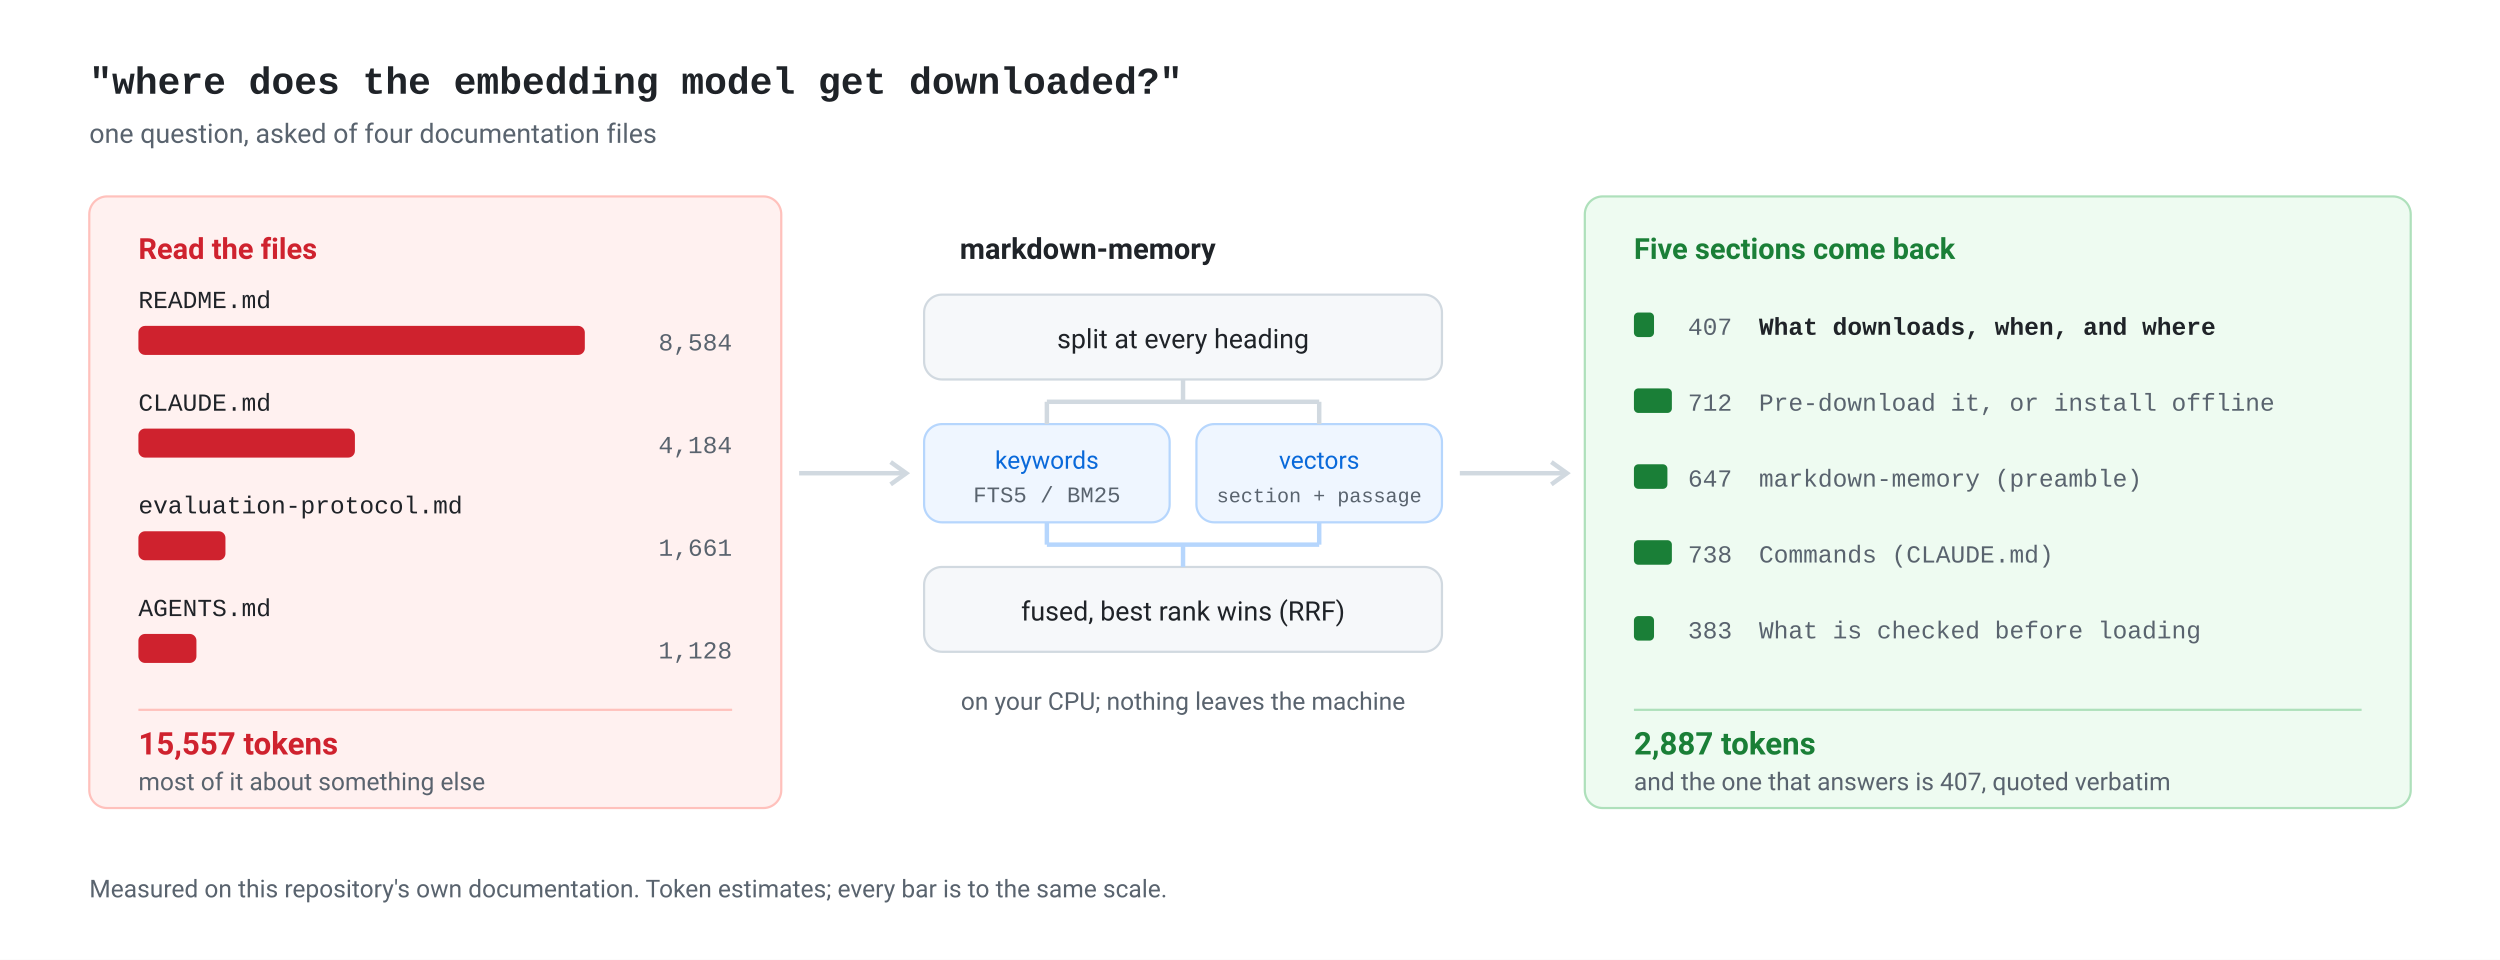
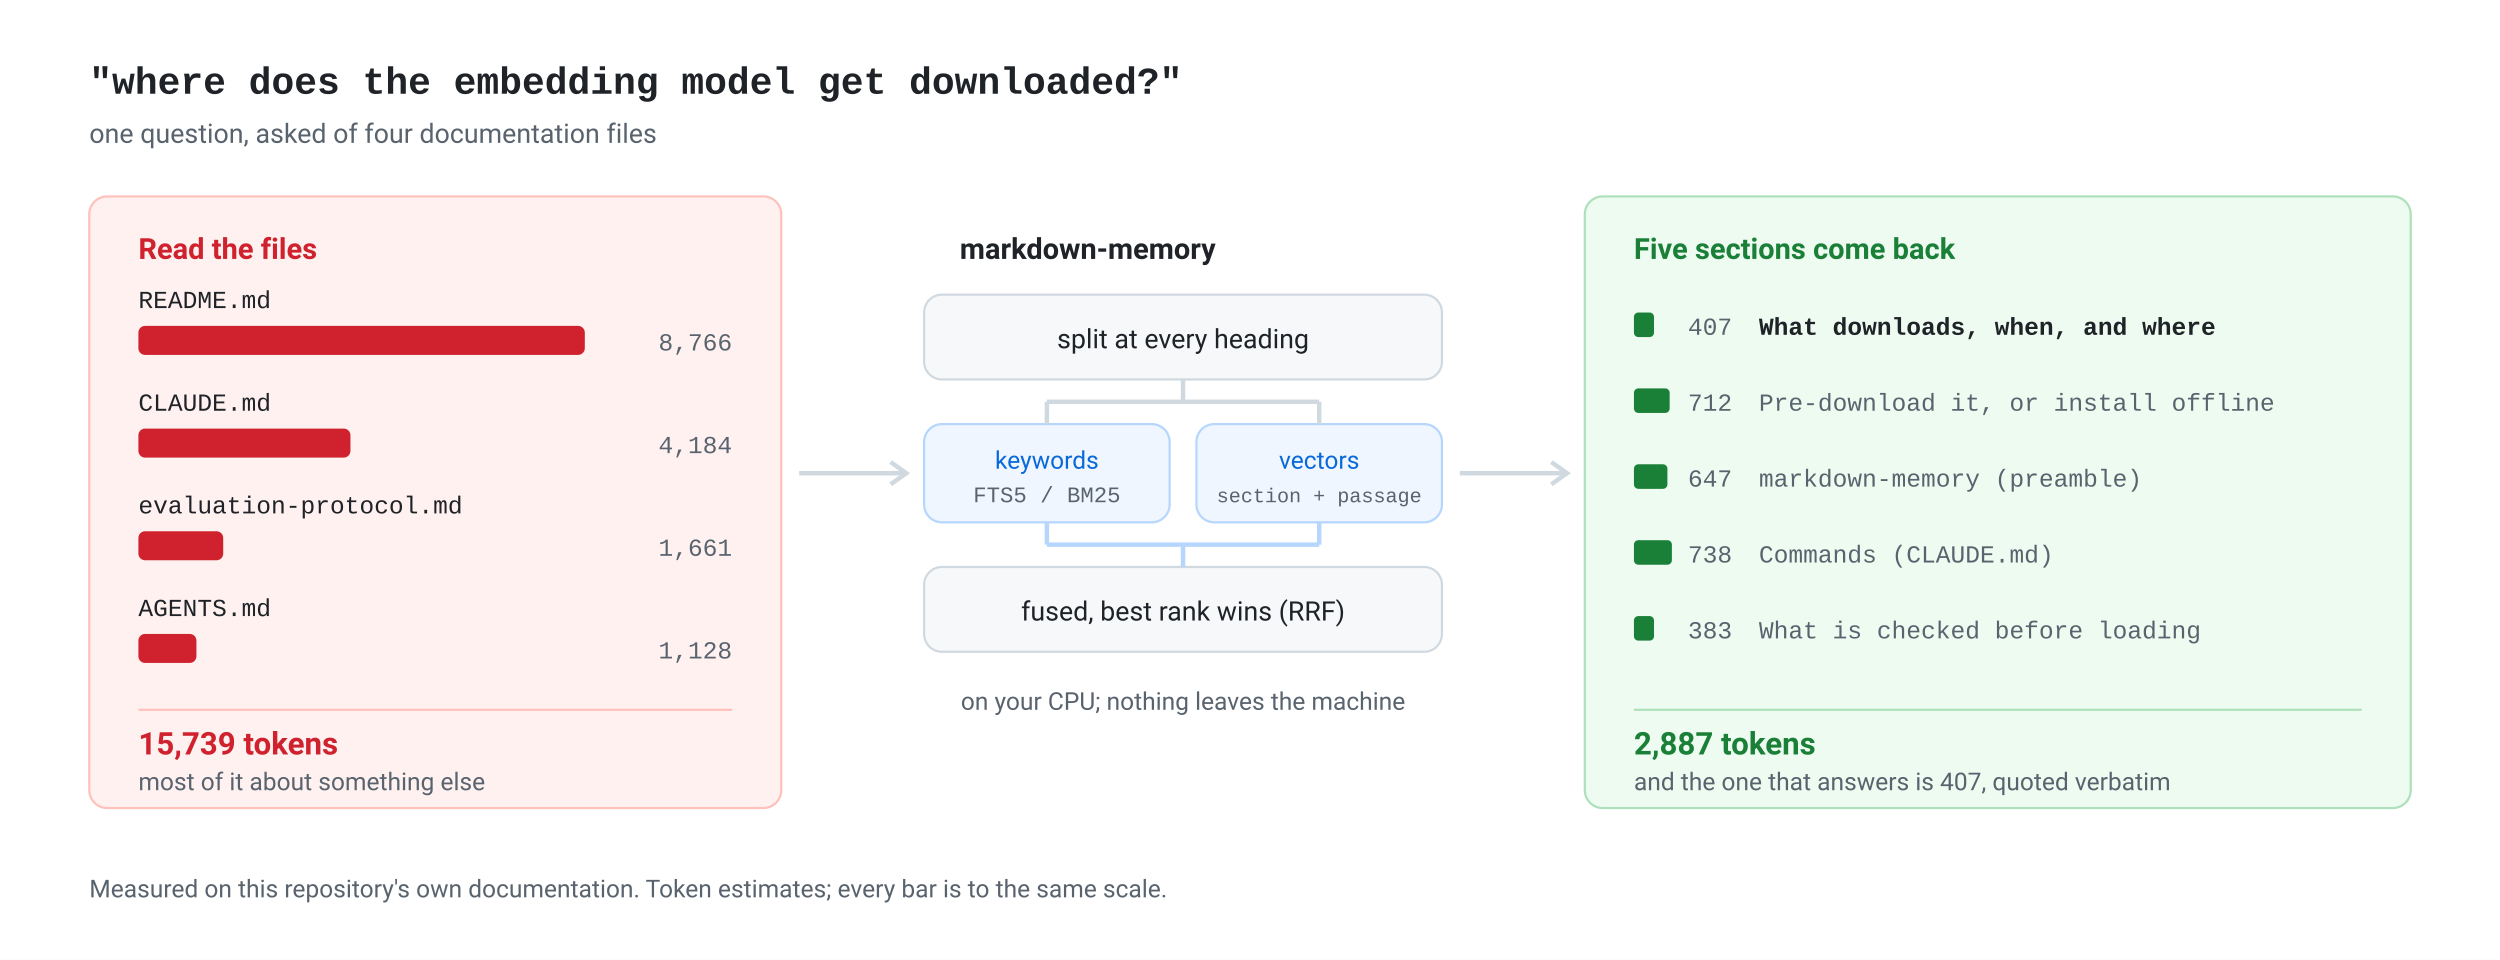
- <svg xmlns="http://www.w3.org/2000/svg" viewBox="0 0 1120 430" width="1120" height="430" role="img" aria-label="One question: reading four whole files costs 15,557 tokens; markdown-memory returns five sections totalling 2,887, and the one that answers is 407 tokens.">
+ <svg xmlns="http://www.w3.org/2000/svg" viewBox="0 0 1120 430" width="1120" height="430" role="img" aria-label="One question: reading four whole files costs 15,739 tokens; markdown-memory returns five sections totalling 2,887, and the one that answers is 407 tokens.">
  <rect width="1120" height="430" fill="#ffffff" />
  <text x="40" y="42" font-family="ui-monospace,SFMono-Regular,Menlo,Consolas,'Liberation Mono',monospace" font-size="17" font-weight="600" fill="#1f2328" text-anchor="start">"where does the embedding model get downloaded?"</text>
  <text x="40" y="64" font-family="ui-sans-serif,-apple-system,BlinkMacSystemFont,'Segoe UI',Roboto,'Helvetica Neue',Arial,sans-serif" font-size="12" font-weight="400" fill="#59636e" text-anchor="start">one question, asked of four documentation files</text>
  <rect x="40" y="88" width="310" height="274" rx="8" fill="#fff1f0" stroke="#ffc1bc" stroke-width="1" />
  <text x="62" y="116" font-family="ui-sans-serif,-apple-system,BlinkMacSystemFont,'Segoe UI',Roboto,'Helvetica Neue',Arial,sans-serif" font-size="13" font-weight="600" fill="#cf222e" text-anchor="start">Read the files</text>
  <text x="62" y="138" font-family="ui-monospace,SFMono-Regular,Menlo,Consolas,'Liberation Mono',monospace" font-size="11" font-weight="400" fill="#1f2328" text-anchor="start">README.md</text>
  <rect x="62" y="146" width="200" height="13" rx="3" fill="#cf222e" stroke="none" stroke-width="1" />
-   <text x="328" y="157" font-family="ui-monospace,SFMono-Regular,Menlo,Consolas,'Liberation Mono',monospace" font-size="11" font-weight="400" fill="#59636e" text-anchor="end">8,584</text>
+   <text x="328" y="157" font-family="ui-monospace,SFMono-Regular,Menlo,Consolas,'Liberation Mono',monospace" font-size="11" font-weight="400" fill="#59636e" text-anchor="end">8,766</text>
  <text x="62" y="184" font-family="ui-monospace,SFMono-Regular,Menlo,Consolas,'Liberation Mono',monospace" font-size="11" font-weight="400" fill="#1f2328" text-anchor="start">CLAUDE.md</text>
-   <rect x="62" y="192" width="97" height="13" rx="3" fill="#cf222e" stroke="none" stroke-width="1" />
+   <rect x="62" y="192" width="95" height="13" rx="3" fill="#cf222e" stroke="none" stroke-width="1" />
  <text x="328" y="203" font-family="ui-monospace,SFMono-Regular,Menlo,Consolas,'Liberation Mono',monospace" font-size="11" font-weight="400" fill="#59636e" text-anchor="end">4,184</text>
  <text x="62" y="230" font-family="ui-monospace,SFMono-Regular,Menlo,Consolas,'Liberation Mono',monospace" font-size="11" font-weight="400" fill="#1f2328" text-anchor="start">evaluation-protocol.md</text>
-   <rect x="62" y="238" width="39" height="13" rx="3" fill="#cf222e" stroke="none" stroke-width="1" />
+   <rect x="62" y="238" width="38" height="13" rx="3" fill="#cf222e" stroke="none" stroke-width="1" />
  <text x="328" y="249" font-family="ui-monospace,SFMono-Regular,Menlo,Consolas,'Liberation Mono',monospace" font-size="11" font-weight="400" fill="#59636e" text-anchor="end">1,661</text>
  <text x="62" y="276" font-family="ui-monospace,SFMono-Regular,Menlo,Consolas,'Liberation Mono',monospace" font-size="11" font-weight="400" fill="#1f2328" text-anchor="start">AGENTS.md</text>
  <rect x="62" y="284" width="26" height="13" rx="3" fill="#cf222e" stroke="none" stroke-width="1" />
  <text x="328" y="295" font-family="ui-monospace,SFMono-Regular,Menlo,Consolas,'Liberation Mono',monospace" font-size="11" font-weight="400" fill="#59636e" text-anchor="end">1,128</text>
  <path d="M62 318 L328 318" stroke="#ffc1bc" stroke-width="1" />
-   <text x="62" y="338" font-family="ui-sans-serif,-apple-system,BlinkMacSystemFont,'Segoe UI',Roboto,'Helvetica Neue',Arial,sans-serif" font-size="14" font-weight="600" fill="#cf222e" text-anchor="start">15,557 tokens</text>
+   <text x="62" y="338" font-family="ui-sans-serif,-apple-system,BlinkMacSystemFont,'Segoe UI',Roboto,'Helvetica Neue',Arial,sans-serif" font-size="14" font-weight="600" fill="#cf222e" text-anchor="start">15,739 tokens</text>
  <text x="62" y="354" font-family="ui-sans-serif,-apple-system,BlinkMacSystemFont,'Segoe UI',Roboto,'Helvetica Neue',Arial,sans-serif" font-size="11" font-weight="400" fill="#59636e" text-anchor="start">most of it about something else</text>
  <text x="430" y="116" font-family="ui-sans-serif,-apple-system,BlinkMacSystemFont,'Segoe UI',Roboto,'Helvetica Neue',Arial,sans-serif" font-size="13" font-weight="600" fill="#1f2328" text-anchor="start">markdown-memory</text>
  <rect x="414" y="132" width="232" height="38" rx="8" fill="#f6f8fa" stroke="#d1d9e0" stroke-width="1" />
  <text x="530" y="156" font-family="ui-sans-serif,-apple-system,BlinkMacSystemFont,'Segoe UI',Roboto,'Helvetica Neue',Arial,sans-serif" font-size="12" font-weight="400" fill="#1f2328" text-anchor="middle">split at every heading</text>
  <rect x="414" y="190" width="110" height="44" rx="8" fill="#eff6ff" stroke="#b6d6fd" stroke-width="1" />
  <text x="469" y="210" font-family="ui-sans-serif,-apple-system,BlinkMacSystemFont,'Segoe UI',Roboto,'Helvetica Neue',Arial,sans-serif" font-size="11" font-weight="400" fill="#0969da" text-anchor="middle">keywords</text>
  <text x="469" y="225" font-family="ui-monospace,SFMono-Regular,Menlo,Consolas,'Liberation Mono',monospace" font-size="10" font-weight="400" fill="#59636e" text-anchor="middle">FTS5 / BM25</text>
  <rect x="536" y="190" width="110" height="44" rx="8" fill="#eff6ff" stroke="#b6d6fd" stroke-width="1" />
  <text x="591" y="210" font-family="ui-sans-serif,-apple-system,BlinkMacSystemFont,'Segoe UI',Roboto,'Helvetica Neue',Arial,sans-serif" font-size="11" font-weight="400" fill="#0969da" text-anchor="middle">vectors</text>
  <text x="591" y="225" font-family="ui-monospace,SFMono-Regular,Menlo,Consolas,'Liberation Mono',monospace" font-size="9" font-weight="400" fill="#59636e" text-anchor="middle">section + passage</text>
  <rect x="414" y="254" width="232" height="38" rx="8" fill="#f6f8fa" stroke="#d1d9e0" stroke-width="1" />
  <text x="530" y="278" font-family="ui-sans-serif,-apple-system,BlinkMacSystemFont,'Segoe UI',Roboto,'Helvetica Neue',Arial,sans-serif" font-size="12" font-weight="400" fill="#1f2328" text-anchor="middle">fused, best rank wins (RRF)</text>
  <path d="M530 170 L530 180 M469 180 L591 180 M469 180 L469 190 M591 180 L591 190" stroke="#d1d9e0" stroke-width="2" fill="none" />
  <path d="M469 234 L469 244 M591 234 L591 244 M469 244 L591 244 M530 244 L530 254" stroke="#b6d6fd" stroke-width="2" fill="none" />
  <text x="530" y="318" font-family="ui-sans-serif,-apple-system,BlinkMacSystemFont,'Segoe UI',Roboto,'Helvetica Neue',Arial,sans-serif" font-size="11" font-weight="400" fill="#59636e" text-anchor="middle">on your CPU; nothing leaves the machine</text>
  <path d="M358 212 L406 212" stroke="#d1d9e0" stroke-width="2" fill="none" />
  <path d="M399 207 L406 212 L399 217" fill="none" stroke="#d1d9e0" stroke-width="2" />
  <path d="M654 212 L702 212" stroke="#d1d9e0" stroke-width="2" fill="none" />
  <path d="M695 207 L702 212 L695 217" fill="none" stroke="#d1d9e0" stroke-width="2" />
  <rect x="710" y="88" width="370" height="274" rx="8" fill="#eefbf1" stroke="#aee0bb" stroke-width="1" />
  <text x="732" y="116" font-family="ui-sans-serif,-apple-system,BlinkMacSystemFont,'Segoe UI',Roboto,'Helvetica Neue',Arial,sans-serif" font-size="13" font-weight="600" fill="#1a7f37" text-anchor="start">Five sections come back</text>
  <rect x="732" y="140" width="9" height="11" rx="2" fill="#1a7f37" stroke="none" stroke-width="1" />
  <text x="776" y="150" font-family="ui-monospace,SFMono-Regular,Menlo,Consolas,'Liberation Mono',monospace" font-size="11" font-weight="400" fill="#59636e" text-anchor="end">407</text>
  <text x="788" y="150" font-family="ui-monospace,SFMono-Regular,Menlo,Consolas,'Liberation Mono',monospace" font-size="11" font-weight="600" fill="#1f2328" text-anchor="start">What downloads, when, and where</text>
-   <rect x="732" y="174" width="17" height="11" rx="2" fill="#1a7f37" stroke="none" stroke-width="1" />
+   <rect x="732" y="174" width="16" height="11" rx="2" fill="#1a7f37" stroke="none" stroke-width="1" />
  <text x="776" y="184" font-family="ui-monospace,SFMono-Regular,Menlo,Consolas,'Liberation Mono',monospace" font-size="11" font-weight="400" fill="#59636e" text-anchor="end">712</text>
  <text x="788" y="184" font-family="ui-monospace,SFMono-Regular,Menlo,Consolas,'Liberation Mono',monospace" font-size="11" font-weight="400" fill="#59636e" text-anchor="start">Pre-download it, or install offline</text>
  <rect x="732" y="208" width="15" height="11" rx="2" fill="#1a7f37" stroke="none" stroke-width="1" />
  <text x="776" y="218" font-family="ui-monospace,SFMono-Regular,Menlo,Consolas,'Liberation Mono',monospace" font-size="11" font-weight="400" fill="#59636e" text-anchor="end">647</text>
  <text x="788" y="218" font-family="ui-monospace,SFMono-Regular,Menlo,Consolas,'Liberation Mono',monospace" font-size="11" font-weight="400" fill="#59636e" text-anchor="start">markdown-memory  (preamble)</text>
  <rect x="732" y="242" width="17" height="11" rx="2" fill="#1a7f37" stroke="none" stroke-width="1" />
  <text x="776" y="252" font-family="ui-monospace,SFMono-Regular,Menlo,Consolas,'Liberation Mono',monospace" font-size="11" font-weight="400" fill="#59636e" text-anchor="end">738</text>
  <text x="788" y="252" font-family="ui-monospace,SFMono-Regular,Menlo,Consolas,'Liberation Mono',monospace" font-size="11" font-weight="400" fill="#59636e" text-anchor="start">Commands  (CLAUDE.md)</text>
  <rect x="732" y="276" width="9" height="11" rx="2" fill="#1a7f37" stroke="none" stroke-width="1" />
  <text x="776" y="286" font-family="ui-monospace,SFMono-Regular,Menlo,Consolas,'Liberation Mono',monospace" font-size="11" font-weight="400" fill="#59636e" text-anchor="end">383</text>
  <text x="788" y="286" font-family="ui-monospace,SFMono-Regular,Menlo,Consolas,'Liberation Mono',monospace" font-size="11" font-weight="400" fill="#59636e" text-anchor="start">What is checked before loading</text>
  <path d="M732 318 L1058 318" stroke="#aee0bb" stroke-width="1" />
  <text x="732" y="338" font-family="ui-sans-serif,-apple-system,BlinkMacSystemFont,'Segoe UI',Roboto,'Helvetica Neue',Arial,sans-serif" font-size="14" font-weight="600" fill="#1a7f37" text-anchor="start">2,887 tokens</text>
  <text x="732" y="354" font-family="ui-sans-serif,-apple-system,BlinkMacSystemFont,'Segoe UI',Roboto,'Helvetica Neue',Arial,sans-serif" font-size="11" font-weight="400" fill="#59636e" text-anchor="start">and the one that answers is 407, quoted verbatim</text>
  <text x="40" y="402" font-family="ui-sans-serif,-apple-system,BlinkMacSystemFont,'Segoe UI',Roboto,'Helvetica Neue',Arial,sans-serif" font-size="11" font-weight="400" fill="#59636e" text-anchor="start">Measured on this repository's own documentation. Token estimates; every bar is to the same scale.</text>
</svg>
